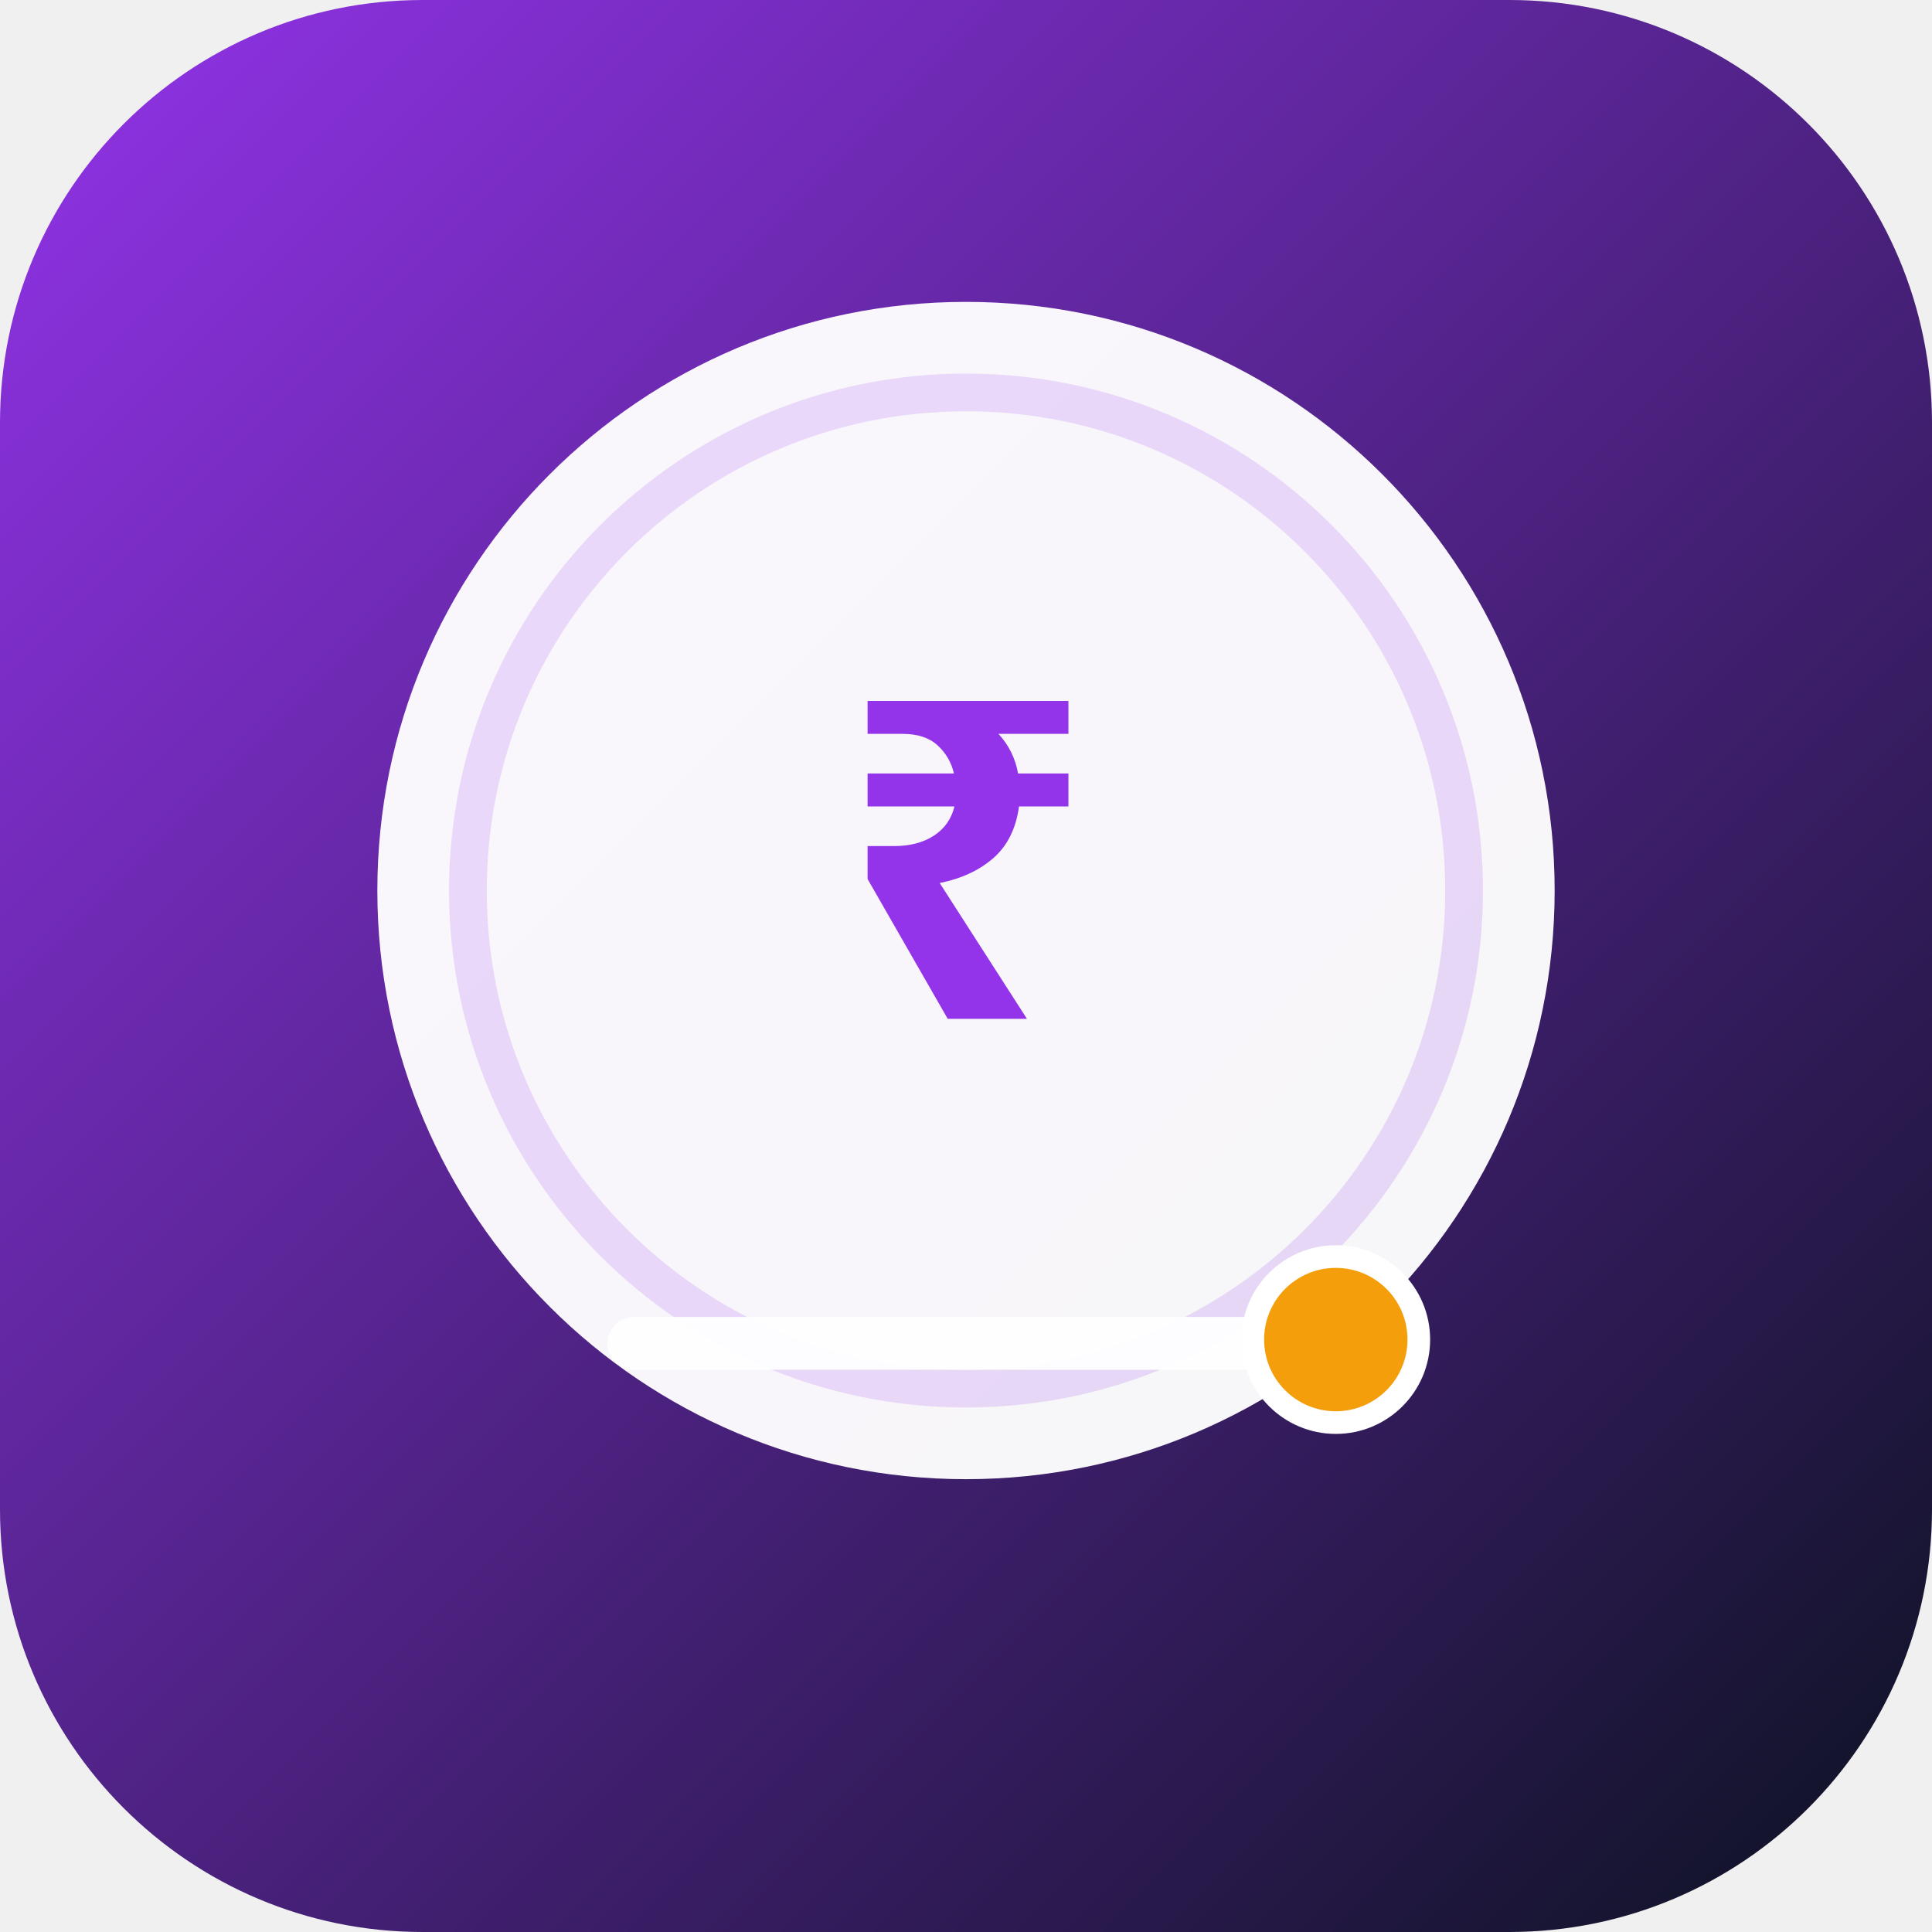
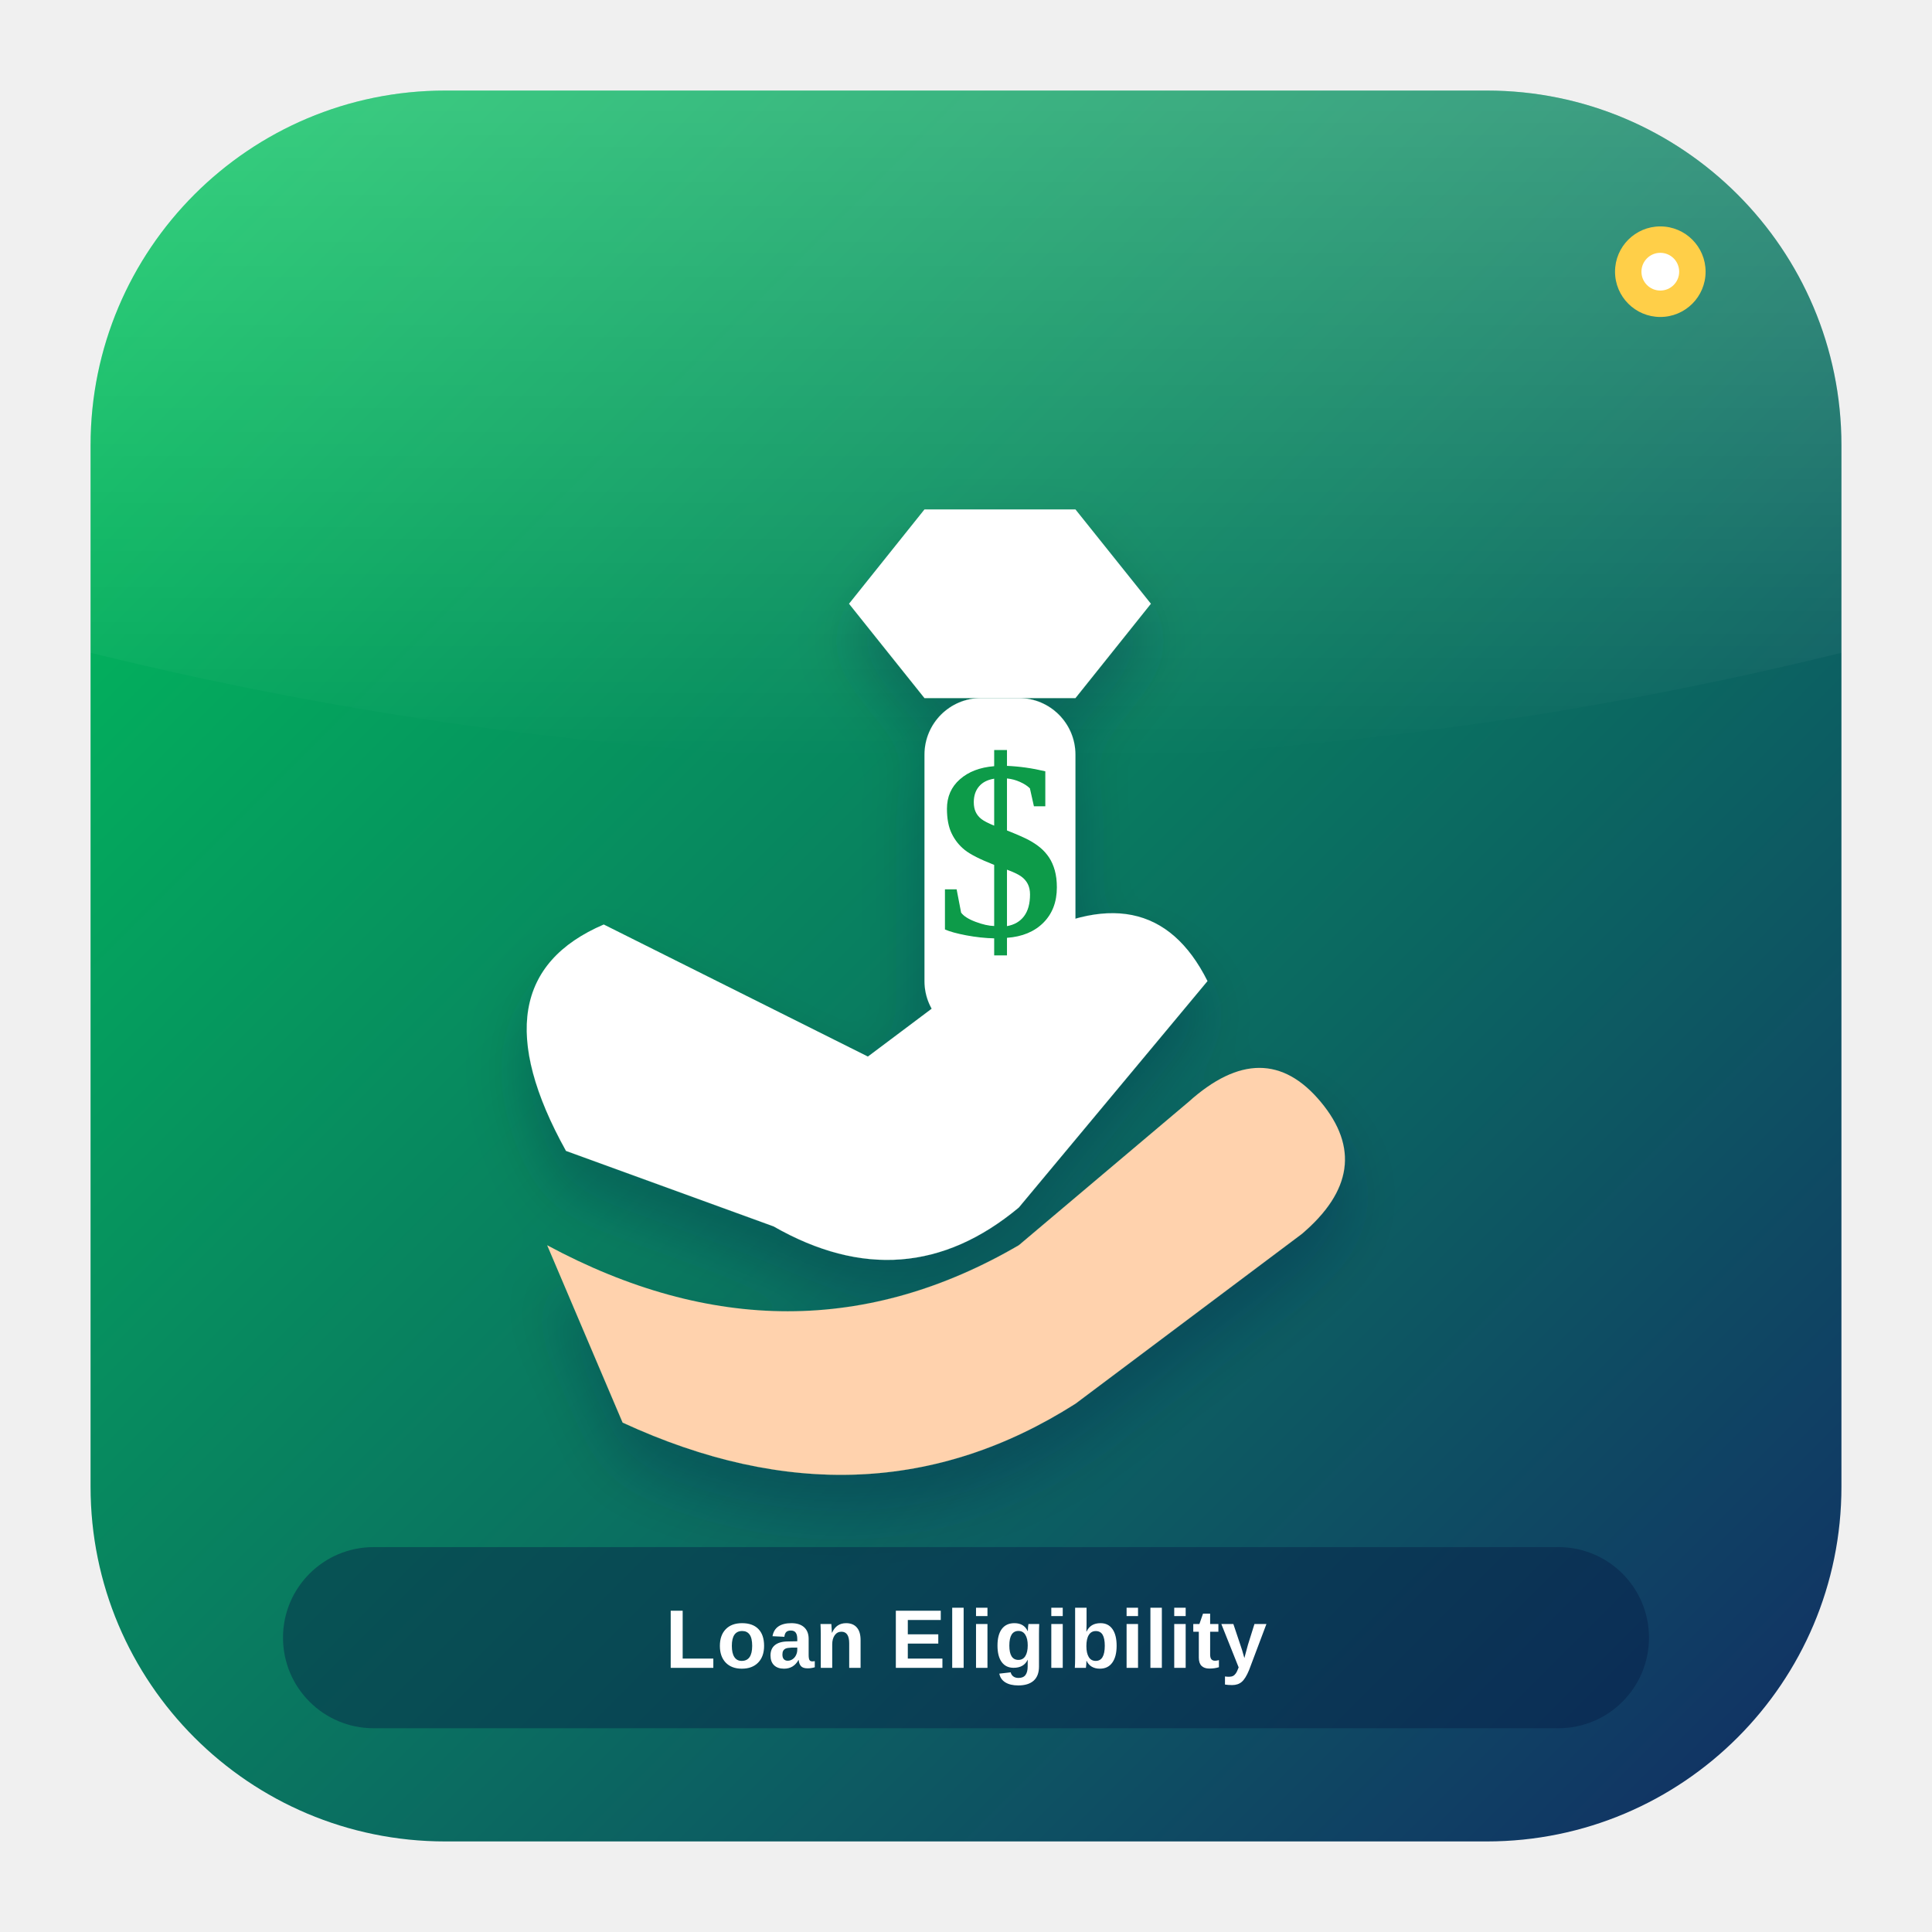
- <svg xmlns="http://www.w3.org/2000/svg" width="512" height="512" viewBox="0 0 512 512" role="img" aria-label="Loan Eligibility Calculator app icon">
+ <svg xmlns="http://www.w3.org/2000/svg" width="512" height="512" viewBox="0 0 512 512" role="img" aria-labelledby="title desc">
  <defs>
-     <linearGradient id="g" x1="0" y1="0" x2="1" y2="1">
-       <stop offset="0" stop-color="#9333ea" />
-       <stop offset="1" stop-color="#0b1220" />
+     <linearGradient id="bg" x1="0" y1="0" x2="1" y2="1">
+       <stop offset="0" stop-color="#00c75b" />
+       <stop offset="1" stop-color="#122c65" />
    </linearGradient>
+     <linearGradient id="shine" x1="0" y1="0" x2="0" y2="1">
+       <stop offset="0" stop-color="#fff" stop-opacity=".22" />
+       <stop offset="1" stop-color="#fff" stop-opacity="0" />
+     </linearGradient>
+     <filter id="shadow" x="-30%" y="-30%" width="160%" height="160%">
+       <feDropShadow dx="0" dy="10" stdDeviation="8" flood-color="#071b43" flood-opacity=".22" />
+     </filter>
  </defs>
-   <rect width="512" height="512" rx="112" fill="url(#g)" />
-   <circle cx="256" cy="236" r="156" fill="#fff" fill-opacity=".96" />
-   <circle cx="256" cy="236" r="132" fill="none" stroke="#9333ea" stroke-opacity=".16" stroke-width="10" />
-   <text x="256" y="270" text-anchor="middle" font-family="Arial, Helvetica, sans-serif" font-size="118" font-weight="800" fill="#9333ea">₹</text>
-   <path d="M168 356h176" stroke="#fff" stroke-width="14" stroke-linecap="round" opacity=".92" />
-   <circle cx="354" cy="355" r="22" fill="#f59e0b" stroke="#fff" stroke-width="6" />
+   <rect x="24" y="24" width="464" height="464" rx="94" fill="url(#bg)" />
+   <path d="M118 24h276a94 94 0 0 1 94 94v55Q256 230 24 173v-55a94 94 0 0 1 94-94z" fill="url(#shine)" />
+   <g filter="url(#shadow)">
+     <path d="M150 305q-25-45 10-60l70 35 40-30q35-20 50 10l-50 60q-30 25-65 5z" fill="#fff" />
+     <path d="M145 330q65 35 125 0l45-38q20-18 35 0t-5 35l-60 45q-55 35-120 5z" fill="#ffd2ad" />
+     <path d="M245 135l40 0 20 25-20 25h-40l-20-25z" fill="#fff" />
+     <rect x="245" y="185" width="40" height="90" rx="15" fill="#fff" />
+     <text x="265" y="248" font-size="68" font-weight="900" text-anchor="middle" fill="#079b48">$</text>
+   </g>
+   <rect x="75" y="410" width="362" height="48" rx="24" fill="#071b43" fill-opacity=".42" />
+   <text x="256" y="442" font-family="Arial,Helvetica,sans-serif" font-size="22" font-weight="800" letter-spacing=".2" text-anchor="middle" fill="#fff">Loan Eligibility</text>
+   <circle cx="440" cy="72" r="12" fill="#ffcf48" />
+   <circle cx="440" cy="72" r="5" fill="#fff" />
</svg>
